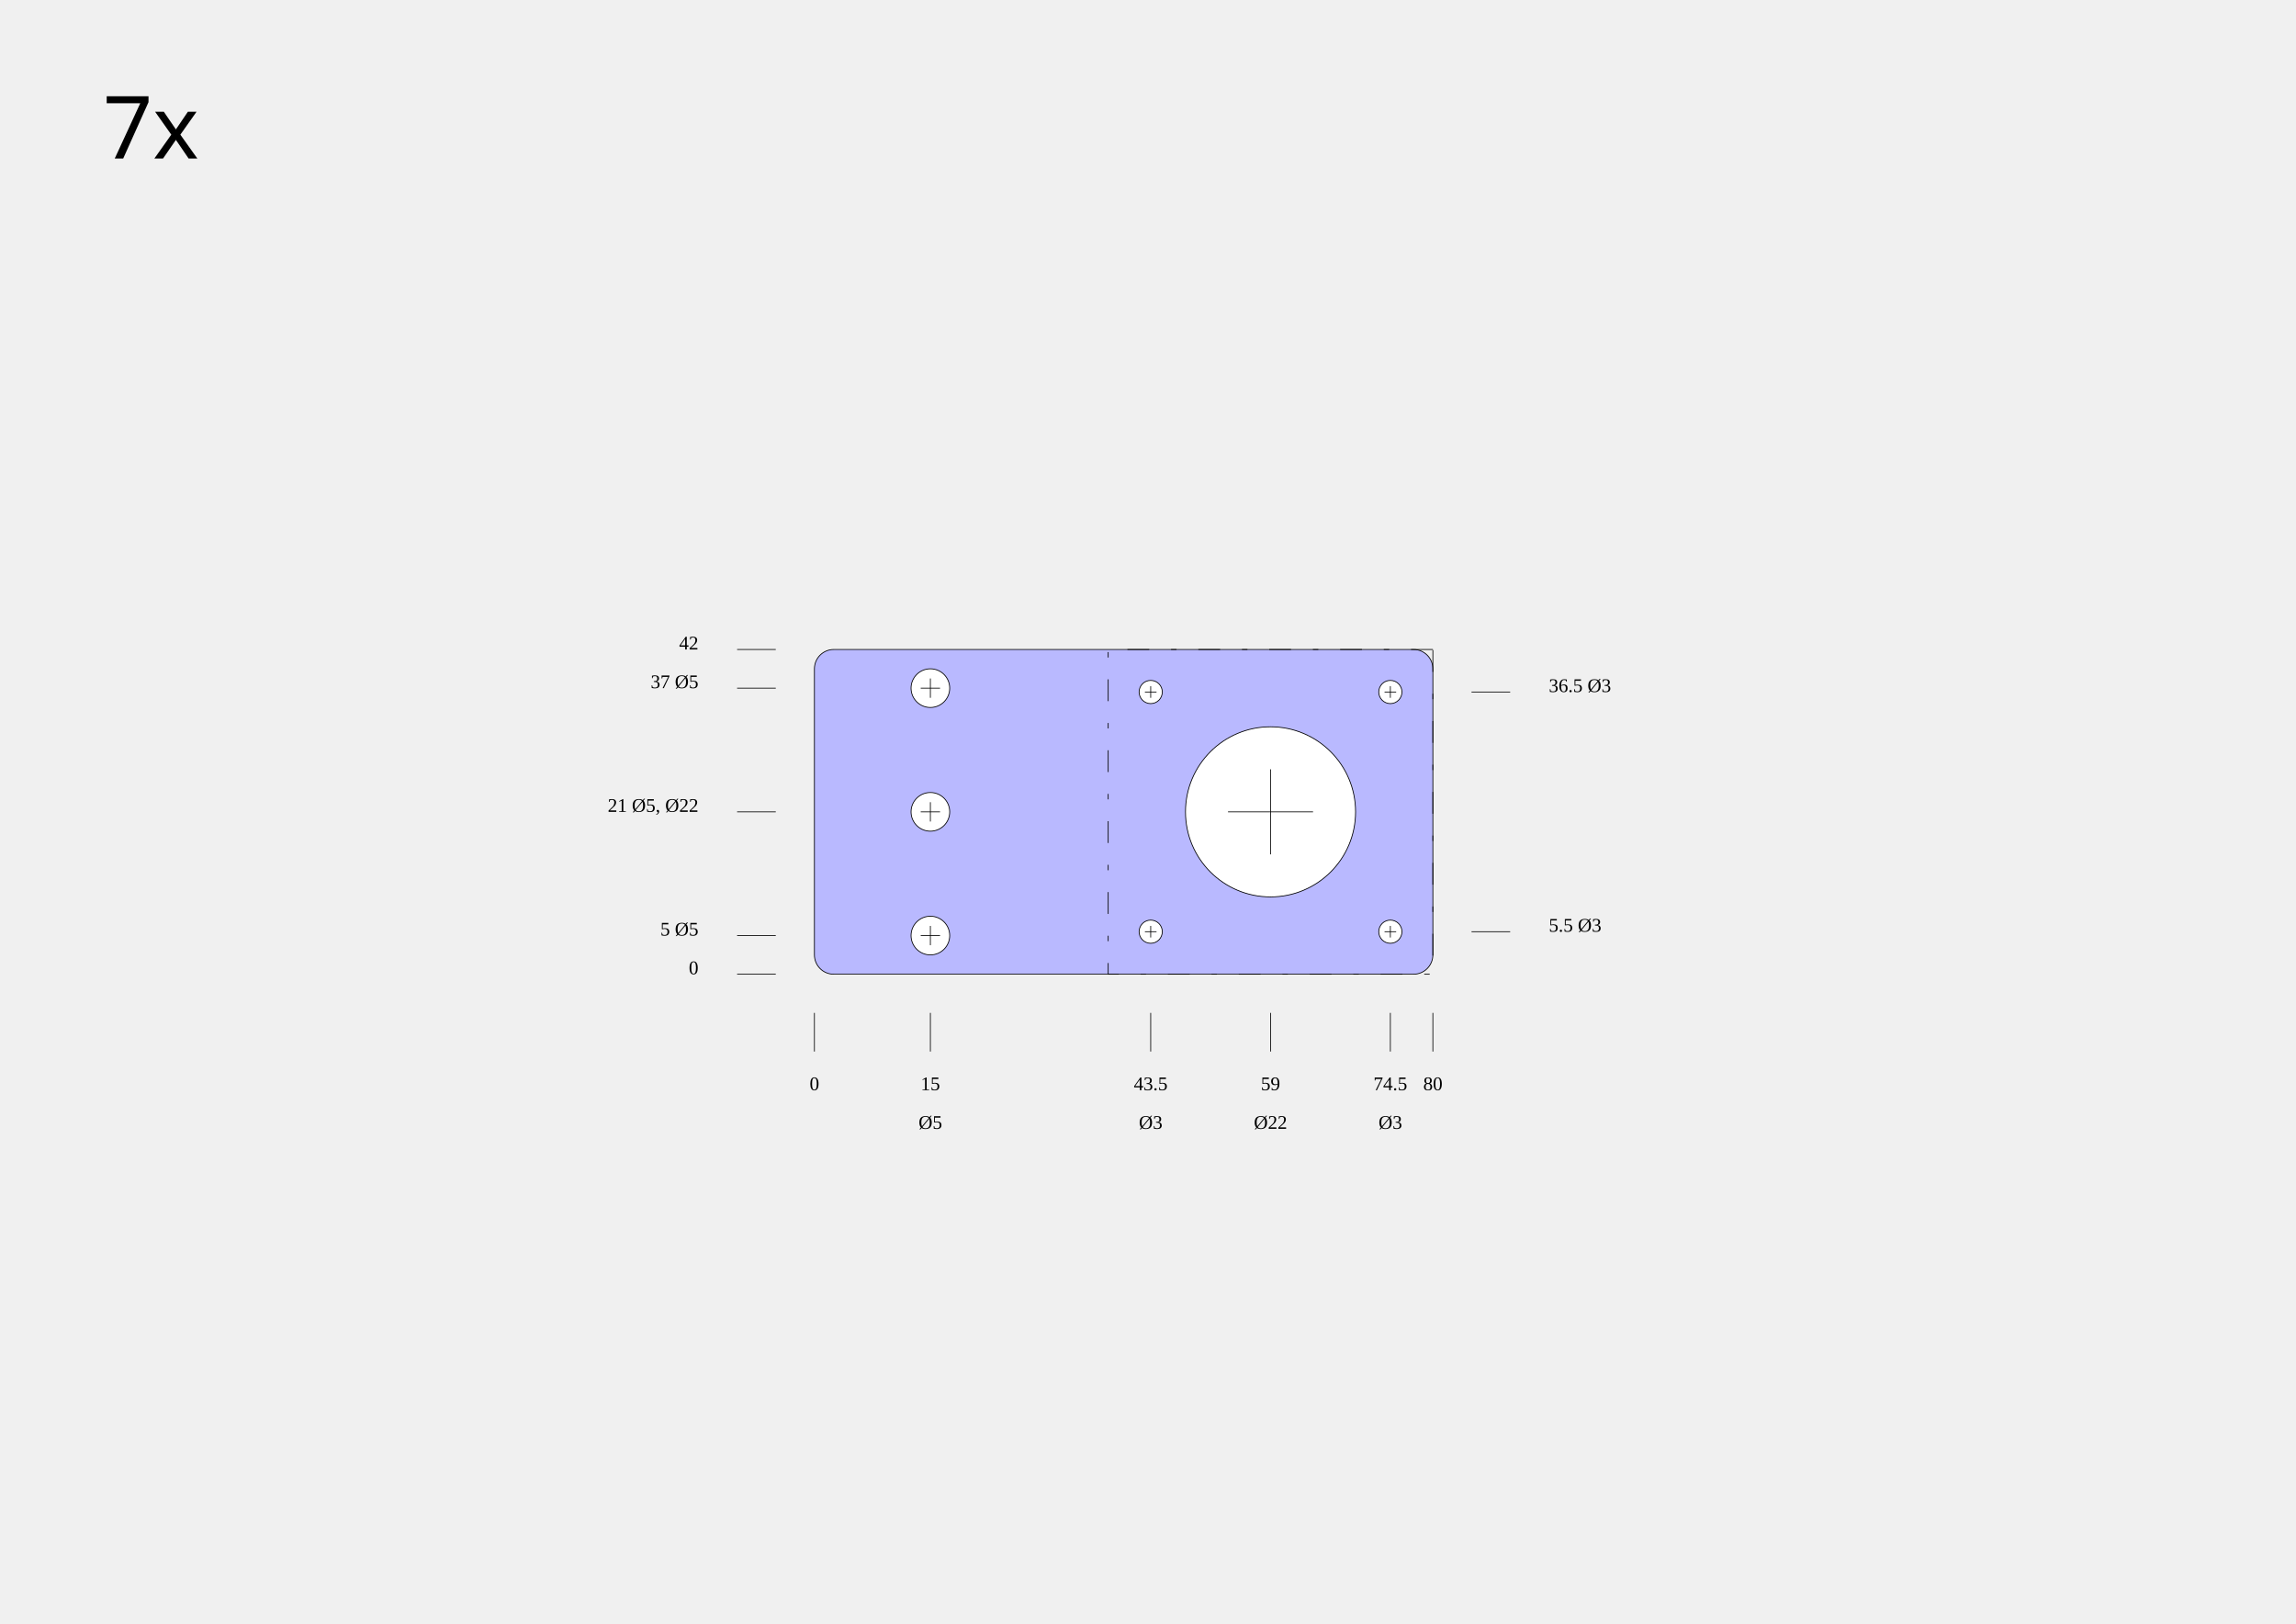
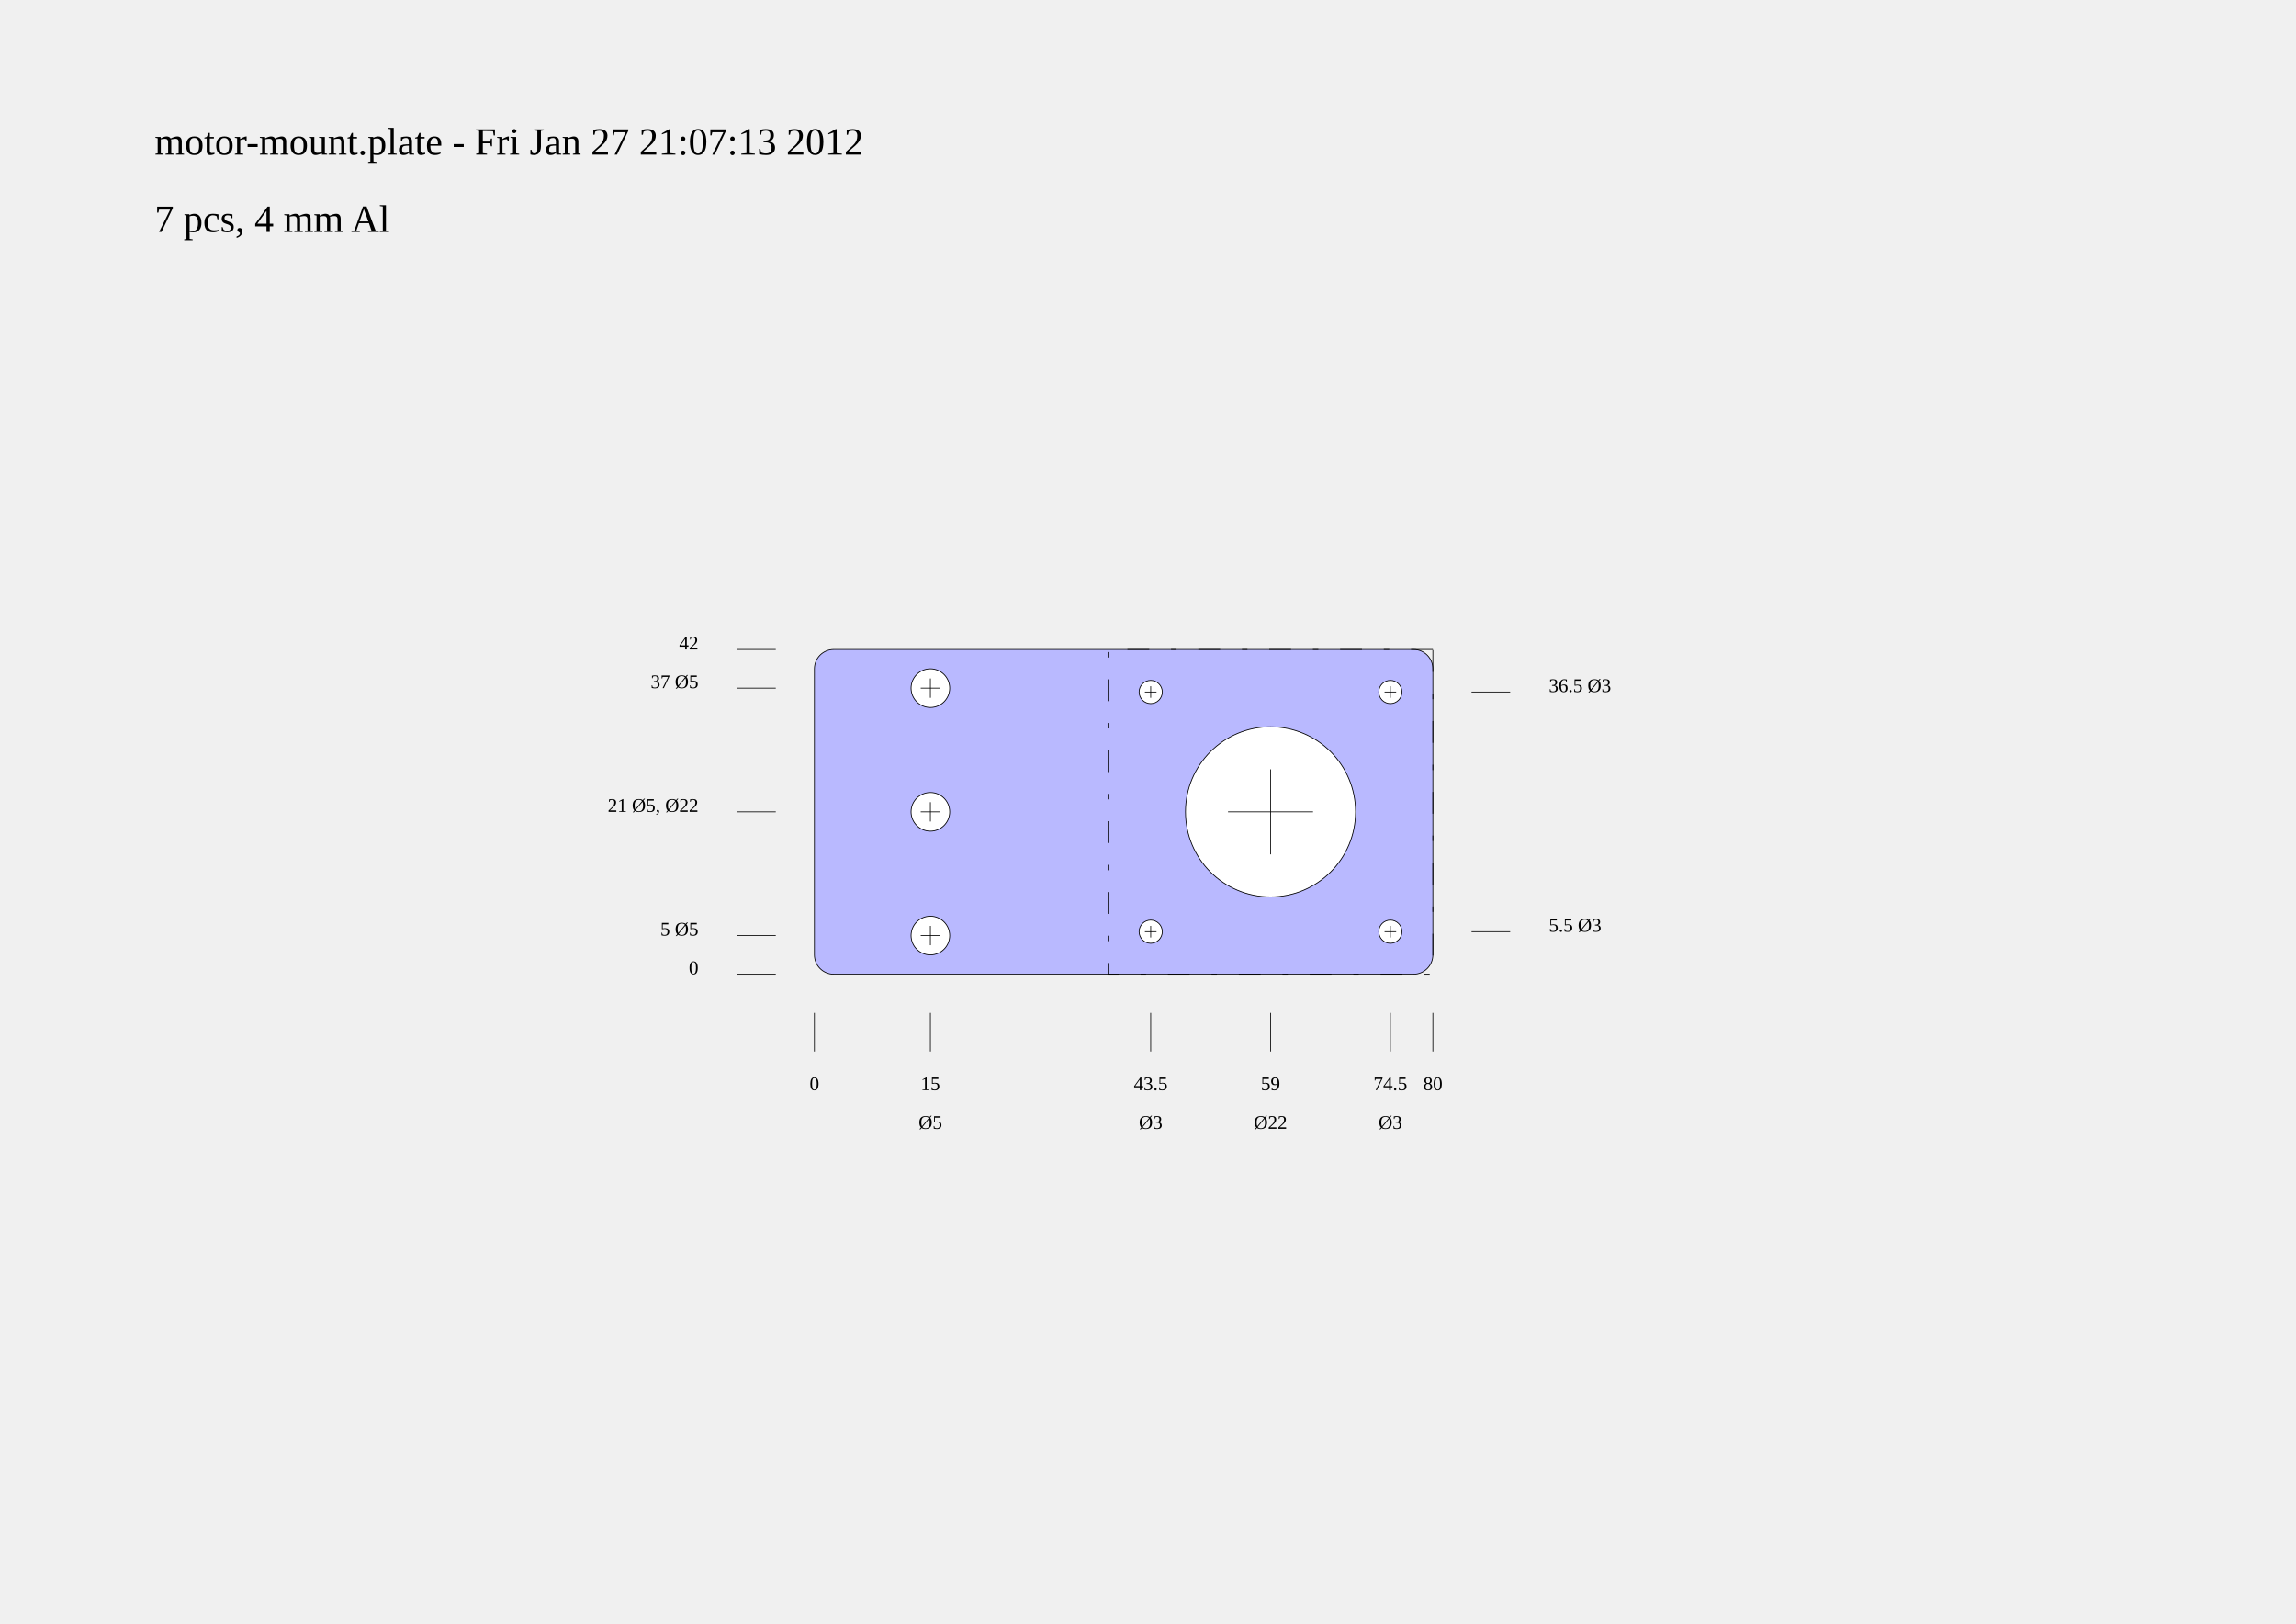
<svg xmlns="http://www.w3.org/2000/svg" width="1052.362" height="744.094" id="svg2" version="1.1">
  <defs id="defs4" />
  <g id="layer1">
    <rect style="fill:#b9b9ff;fill-opacity:1;fill-rule:evenodd;stroke:#000000;stroke-width:0.354;stroke-linecap:butt;stroke-linejoin:miter;stroke-miterlimit:4;stroke-opacity:1;stroke-dasharray:none" id="platerect" width="283.465" height="148.819" x="373.287" y="297.638" ry="8.858" rx="8.858" />
  </g>
  <g id="layer2">
-     <circle cx="426.437" cy="428.74" r="8.858" style="fill:#ffffff;fill-opacity:1;stroke:#000000;stroke-width:0.354;" id="circle9" />
-     <circle cx="426.437" cy="372.047" r="8.858" style="fill:#ffffff;fill-opacity:1;stroke:#000000;stroke-width:0.354;" id="circle11" />
-     <circle cx="426.437" cy="315.354" r="8.858" style="fill:#ffffff;fill-opacity:1;stroke:#000000;stroke-width:0.354;" id="circle13" />
-     <circle cx="582.343" cy="372.047" r="38.976" style="fill:#ffffff;fill-opacity:1;stroke:#000000;stroke-width:0.354;" id="circle15" />
-     <circle cx="637.264" cy="317.126" r="5.315" style="fill:#ffffff;fill-opacity:1;stroke:#000000;stroke-width:0.354;" id="circle17" />
-     <circle cx="527.421" cy="317.126" r="5.315" style="fill:#ffffff;fill-opacity:1;stroke:#000000;stroke-width:0.354;" id="circle19" />
-     <circle cx="527.421" cy="426.969" r="5.315" style="fill:#ffffff;fill-opacity:1;stroke:#000000;stroke-width:0.354;" id="circle21" />
-     <circle cx="637.264" cy="426.969" r="5.315" style="fill:#ffffff;fill-opacity:1;stroke:#000000;stroke-width:0.354;" id="circle23" />
+     <circle cx="426.437" cy="428.74" r="8.858" style="fill:#ffffff;fill-opacity:1;stroke:#000000;stroke-width:0.354;" />
+     <circle cx="426.437" cy="372.047" r="8.858" style="fill:#ffffff;fill-opacity:1;stroke:#000000;stroke-width:0.354;" />
+     <circle cx="426.437" cy="315.354" r="8.858" style="fill:#ffffff;fill-opacity:1;stroke:#000000;stroke-width:0.354;" />
+     <circle cx="582.343" cy="372.047" r="38.976" style="fill:#ffffff;fill-opacity:1;stroke:#000000;stroke-width:0.354;" />
+     <circle cx="637.264" cy="317.126" r="5.315" style="fill:#ffffff;fill-opacity:1;stroke:#000000;stroke-width:0.354;" />
+     <circle cx="527.421" cy="317.126" r="5.315" style="fill:#ffffff;fill-opacity:1;stroke:#000000;stroke-width:0.354;" />
+     <circle cx="527.421" cy="426.969" r="5.315" style="fill:#ffffff;fill-opacity:1;stroke:#000000;stroke-width:0.354;" />
+     <circle cx="637.264" cy="426.969" r="5.315" style="fill:#ffffff;fill-opacity:1;stroke:#000000;stroke-width:0.354;" />
  </g>
  <g id="layer3">
-     <line x1="422.008" y1="428.74" x2="430.866" y2="428.74" style="stroke:rgb(0,0,0);stroke-width:0.345" id="line26" />
-     <line x1="426.437" y1="424.311" x2="426.437" y2="433.169" style="stroke:rgb(0,0,0);stroke-width:0.345" id="line28" />
-     <line x1="422.008" y1="372.047" x2="430.866" y2="372.047" style="stroke:rgb(0,0,0);stroke-width:0.345" id="line30" />
-     <line x1="426.437" y1="367.618" x2="426.437" y2="376.476" style="stroke:rgb(0,0,0);stroke-width:0.345" id="line32" />
-     <line x1="422.008" y1="315.354" x2="430.866" y2="315.354" style="stroke:rgb(0,0,0);stroke-width:0.345" id="line34" />
-     <line x1="426.437" y1="310.925" x2="426.437" y2="319.783" style="stroke:rgb(0,0,0);stroke-width:0.345" id="line36" />
-     <line x1="562.854" y1="372.047" x2="601.831" y2="372.047" style="stroke:rgb(0,0,0);stroke-width:0.345" id="line38" />
-     <line x1="582.343" y1="352.559" x2="582.343" y2="391.535" style="stroke:rgb(0,0,0);stroke-width:0.345" id="line40" />
-     <line x1="634.606" y1="317.126" x2="639.921" y2="317.126" style="stroke:rgb(0,0,0);stroke-width:0.345" id="line42" />
-     <line x1="637.264" y1="314.469" x2="637.264" y2="319.783" style="stroke:rgb(0,0,0);stroke-width:0.345" id="line44" />
-     <line x1="524.764" y1="317.126" x2="530.079" y2="317.126" style="stroke:rgb(0,0,0);stroke-width:0.345" id="line46" />
-     <line x1="527.421" y1="314.469" x2="527.421" y2="319.783" style="stroke:rgb(0,0,0);stroke-width:0.345" id="line48" />
-     <line x1="524.764" y1="426.969" x2="530.079" y2="426.969" style="stroke:rgb(0,0,0);stroke-width:0.345" id="line50" />
-     <line x1="527.421" y1="424.311" x2="527.421" y2="429.626" style="stroke:rgb(0,0,0);stroke-width:0.345" id="line52" />
-     <line x1="634.606" y1="426.969" x2="639.921" y2="426.969" style="stroke:rgb(0,0,0);stroke-width:0.345" id="line54" />
-     <line x1="637.264" y1="424.311" x2="637.264" y2="429.626" style="stroke:rgb(0,0,0);stroke-width:0.345" id="line56" />
+     <line x1="422.008" y1="428.74" x2="430.866" y2="428.74" style="stroke:rgb(0,0,0);stroke-width:0.345" />
+     <line x1="426.437" y1="424.311" x2="426.437" y2="433.169" style="stroke:rgb(0,0,0);stroke-width:0.345" />
+     <line x1="422.008" y1="372.047" x2="430.866" y2="372.047" style="stroke:rgb(0,0,0);stroke-width:0.345" />
+     <line x1="426.437" y1="367.618" x2="426.437" y2="376.476" style="stroke:rgb(0,0,0);stroke-width:0.345" />
+     <line x1="422.008" y1="315.354" x2="430.866" y2="315.354" style="stroke:rgb(0,0,0);stroke-width:0.345" />
+     <line x1="426.437" y1="310.925" x2="426.437" y2="319.783" style="stroke:rgb(0,0,0);stroke-width:0.345" />
+     <line x1="562.854" y1="372.047" x2="601.831" y2="372.047" style="stroke:rgb(0,0,0);stroke-width:0.345" />
+     <line x1="582.343" y1="352.559" x2="582.343" y2="391.535" style="stroke:rgb(0,0,0);stroke-width:0.345" />
+     <line x1="634.606" y1="317.126" x2="639.921" y2="317.126" style="stroke:rgb(0,0,0);stroke-width:0.345" />
+     <line x1="637.264" y1="314.469" x2="637.264" y2="319.783" style="stroke:rgb(0,0,0);stroke-width:0.345" />
+     <line x1="524.764" y1="317.126" x2="530.079" y2="317.126" style="stroke:rgb(0,0,0);stroke-width:0.345" />
+     <line x1="527.421" y1="314.469" x2="527.421" y2="319.783" style="stroke:rgb(0,0,0);stroke-width:0.345" />
+     <line x1="524.764" y1="426.969" x2="530.079" y2="426.969" style="stroke:rgb(0,0,0);stroke-width:0.345" />
+     <line x1="527.421" y1="424.311" x2="527.421" y2="429.626" style="stroke:rgb(0,0,0);stroke-width:0.345" />
+     <line x1="634.606" y1="426.969" x2="639.921" y2="426.969" style="stroke:rgb(0,0,0);stroke-width:0.345" />
+     <line x1="637.264" y1="424.311" x2="637.264" y2="429.626" style="stroke:rgb(0,0,0);stroke-width:0.345" />
  </g>
  <g id="layer4">
-     <line x1="656.752" y1="464.173" x2="656.752" y2="481.89" style="stroke:rgb(0,0,0);stroke-width:0.345" id="line59" />
-     <text x="656.752" y="499.606" font-size="8.858" text-anchor="middle" id="text61">80</text>
-     <line x1="637.264" y1="464.173" x2="637.264" y2="481.89" style="stroke:rgb(0,0,0);stroke-width:0.345" id="line63" />
-     <text x="637.264" y="499.606" font-size="8.858" text-anchor="middle" id="text65">74.5</text>
-     <text x="637.264" y="517.323" font-size="8.858" text-anchor="middle" id="text67">Ø3</text>
-     <line x1="582.343" y1="464.173" x2="582.343" y2="481.89" style="stroke:rgb(0,0,0);stroke-width:0.345" id="line69" />
-     <text x="582.343" y="499.606" font-size="8.858" text-anchor="middle" id="text71">59</text>
-     <text x="582.343" y="517.323" font-size="8.858" text-anchor="middle" id="text73">Ø22</text>
-     <line x1="527.421" y1="464.173" x2="527.421" y2="481.89" style="stroke:rgb(0,0,0);stroke-width:0.345" id="line75" />
-     <text x="527.421" y="499.606" font-size="8.858" text-anchor="middle" id="text77">43.5</text>
-     <text x="527.421" y="517.323" font-size="8.858" text-anchor="middle" id="text79">Ø3</text>
-     <line x1="426.437" y1="464.173" x2="426.437" y2="481.89" style="stroke:rgb(0,0,0);stroke-width:0.345" id="line81" />
-     <text x="426.437" y="499.606" font-size="8.858" text-anchor="middle" id="text83">15</text>
-     <text x="426.437" y="517.323" font-size="8.858" text-anchor="middle" id="text85">Ø5</text>
-     <line x1="373.287" y1="464.173" x2="373.287" y2="481.89" style="stroke:rgb(0,0,0);stroke-width:0.345" id="line87" />
-     <text x="373.287" y="499.606" font-size="8.858" text-anchor="middle" id="text89">0</text>
-     <line x1="355.571" y1="297.638" x2="337.854" y2="297.638" style="stroke:rgb(0,0,0);stroke-width:0.345" id="line91" />
-     <text x="320.138" y="297.638" font-size="8.858" text-anchor="end" id="text93">42</text>
-     <line x1="355.571" y1="315.354" x2="337.854" y2="315.354" style="stroke:rgb(0,0,0);stroke-width:0.345" id="line95" />
-     <text x="320.138" y="315.354" font-size="8.858" text-anchor="end" id="text97">37 Ø5</text>
-     <line x1="674.469" y1="317.126" x2="692.185" y2="317.126" style="stroke:rgb(0,0,0);stroke-width:0.345" id="line99" />
-     <text x="709.902" y="317.126" font-size="8.858" text-anchor="start" id="text101">36.5 Ø3</text>
-     <line x1="355.571" y1="372.047" x2="337.854" y2="372.047" style="stroke:rgb(0,0,0);stroke-width:0.345" id="line103" />
-     <text x="320.138" y="372.047" font-size="8.858" text-anchor="end" id="text105">21 Ø5, Ø22</text>
-     <line x1="674.469" y1="426.969" x2="692.185" y2="426.969" style="stroke:rgb(0,0,0);stroke-width:0.345" id="line107" />
-     <text x="709.902" y="426.969" font-size="8.858" text-anchor="start" id="text109">5.5 Ø3</text>
-     <line x1="355.571" y1="428.74" x2="337.854" y2="428.74" style="stroke:rgb(0,0,0);stroke-width:0.345" id="line111" />
-     <text x="320.138" y="428.74" font-size="8.858" text-anchor="end" id="text113">5 Ø5</text>
-     <line x1="355.571" y1="446.457" x2="337.854" y2="446.457" style="stroke:rgb(0,0,0);stroke-width:0.345" id="line115" />
-     <text x="320.138" y="446.457" font-size="8.858" text-anchor="end" id="text117">0</text>
+     <line x1="656.752" y1="464.173" x2="656.752" y2="481.89" style="stroke:rgb(0,0,0);stroke-width:0.345" />
+     <text x="656.752" y="499.606" font-size="8.858" text-anchor="middle">80</text>
+     <line x1="637.264" y1="464.173" x2="637.264" y2="481.89" style="stroke:rgb(0,0,0);stroke-width:0.345" />
+     <text x="637.264" y="499.606" font-size="8.858" text-anchor="middle">74.5</text>
+     <text x="637.264" y="517.323" font-size="8.858" text-anchor="middle">Ø3</text>
+     <line x1="582.343" y1="464.173" x2="582.343" y2="481.89" style="stroke:rgb(0,0,0);stroke-width:0.345" />
+     <text x="582.343" y="499.606" font-size="8.858" text-anchor="middle">59</text>
+     <text x="582.343" y="517.323" font-size="8.858" text-anchor="middle">Ø22</text>
+     <line x1="527.421" y1="464.173" x2="527.421" y2="481.89" style="stroke:rgb(0,0,0);stroke-width:0.345" />
+     <text x="527.421" y="499.606" font-size="8.858" text-anchor="middle">43.5</text>
+     <text x="527.421" y="517.323" font-size="8.858" text-anchor="middle">Ø3</text>
+     <line x1="426.437" y1="464.173" x2="426.437" y2="481.89" style="stroke:rgb(0,0,0);stroke-width:0.345" />
+     <text x="426.437" y="499.606" font-size="8.858" text-anchor="middle">15</text>
+     <text x="426.437" y="517.323" font-size="8.858" text-anchor="middle">Ø5</text>
+     <line x1="373.287" y1="464.173" x2="373.287" y2="481.89" style="stroke:rgb(0,0,0);stroke-width:0.345" />
+     <text x="373.287" y="499.606" font-size="8.858" text-anchor="middle">0</text>
+     <line x1="355.571" y1="297.638" x2="337.854" y2="297.638" style="stroke:rgb(0,0,0);stroke-width:0.345" />
+     <text x="320.138" y="297.638" font-size="8.858" text-anchor="end">42</text>
+     <line x1="355.571" y1="315.354" x2="337.854" y2="315.354" style="stroke:rgb(0,0,0);stroke-width:0.345" />
+     <text x="320.138" y="315.354" font-size="8.858" text-anchor="end">37 Ø5</text>
+     <line x1="674.469" y1="317.126" x2="692.185" y2="317.126" style="stroke:rgb(0,0,0);stroke-width:0.345" />
+     <text x="709.902" y="317.126" font-size="8.858" text-anchor="start">36.5 Ø3</text>
+     <line x1="355.571" y1="372.047" x2="337.854" y2="372.047" style="stroke:rgb(0,0,0);stroke-width:0.345" />
+     <text x="320.138" y="372.047" font-size="8.858" text-anchor="end">21 Ø5, Ø22</text>
+     <line x1="674.469" y1="426.969" x2="692.185" y2="426.969" style="stroke:rgb(0,0,0);stroke-width:0.345" />
+     <text x="709.902" y="426.969" font-size="8.858" text-anchor="start">5.5 Ø3</text>
+     <line x1="355.571" y1="428.74" x2="337.854" y2="428.74" style="stroke:rgb(0,0,0);stroke-width:0.345" />
+     <text x="320.138" y="428.74" font-size="8.858" text-anchor="end">5 Ø5</text>
+     <line x1="355.571" y1="446.457" x2="337.854" y2="446.457" style="stroke:rgb(0,0,0);stroke-width:0.345" />
+     <text x="320.138" y="446.457" font-size="8.858" text-anchor="end">0</text>
  </g>
  <g id="layer5">
-     <path d="M 656.752,297.638 L 507.933,297.638 L 507.933,446.457 L 656.752,446.457 Z" stroke-dasharray="10,10,2.5,10" style="stroke:#000000;stroke-width:0.354;fill:none" id="path120" />
-     <text xml:space="preserve" style="font-size:40px;font-style:normal;font-weight:normal;line-height:125%;letter-spacing:0px;word-spacing:0px;fill:#000000;fill-opacity:1;stroke:none;font-family:Sans" x="47.143" y="72.666" id="text3097">
-       <tspan id="tspan3099" x="47.143" y="72.666">7x</tspan>
-     </text>
+     <path d="M 656.752,297.638 L 507.933,297.638 L 507.933,446.457 L 656.752,446.457 Z" stroke-dasharray="10,10,2.5,10" style="stroke:#000000;stroke-width:0.354;fill:none" />
+   </g>
+   <g id="layer6">
+     <text x="70.866" y="106.299" font-size="17.717" text-anchor="start">7 pcs, 4 mm Al</text>
+     <text x="70.866" y="70.866" font-size="17.717" text-anchor="start">motor-mount.plate - Fri Jan 27 21:07:13 2012</text>
  </g>
</svg>
